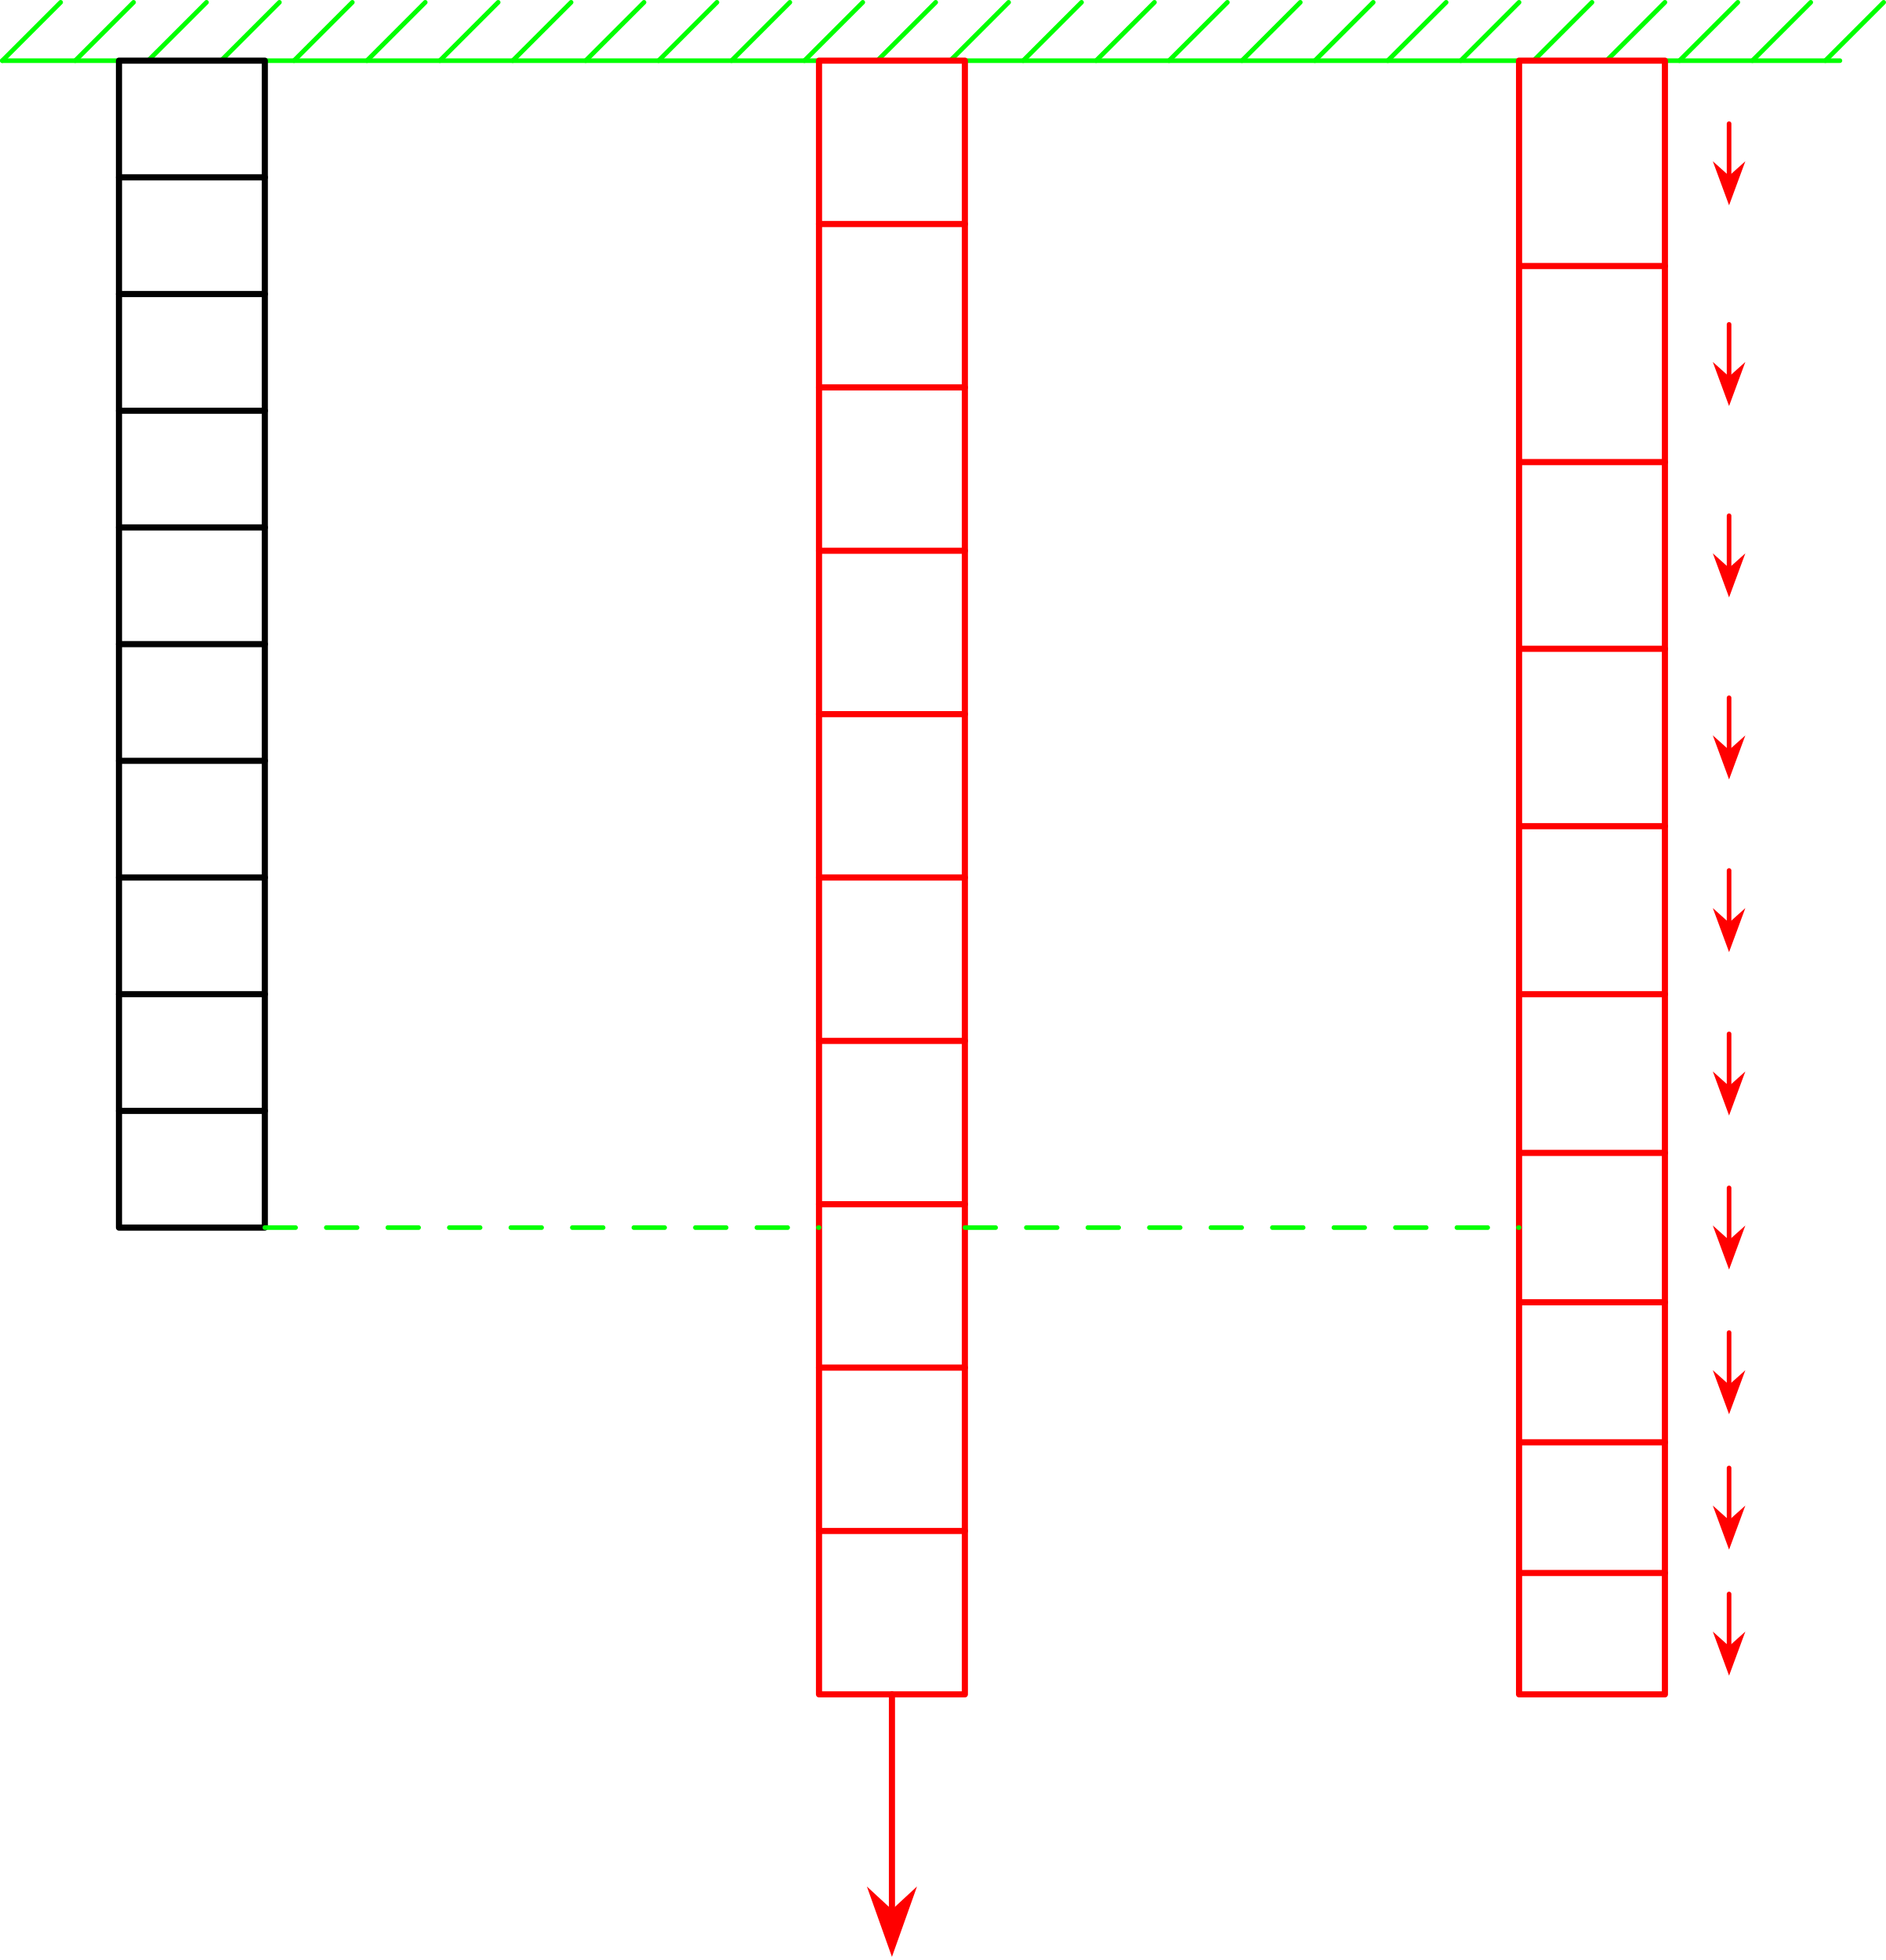
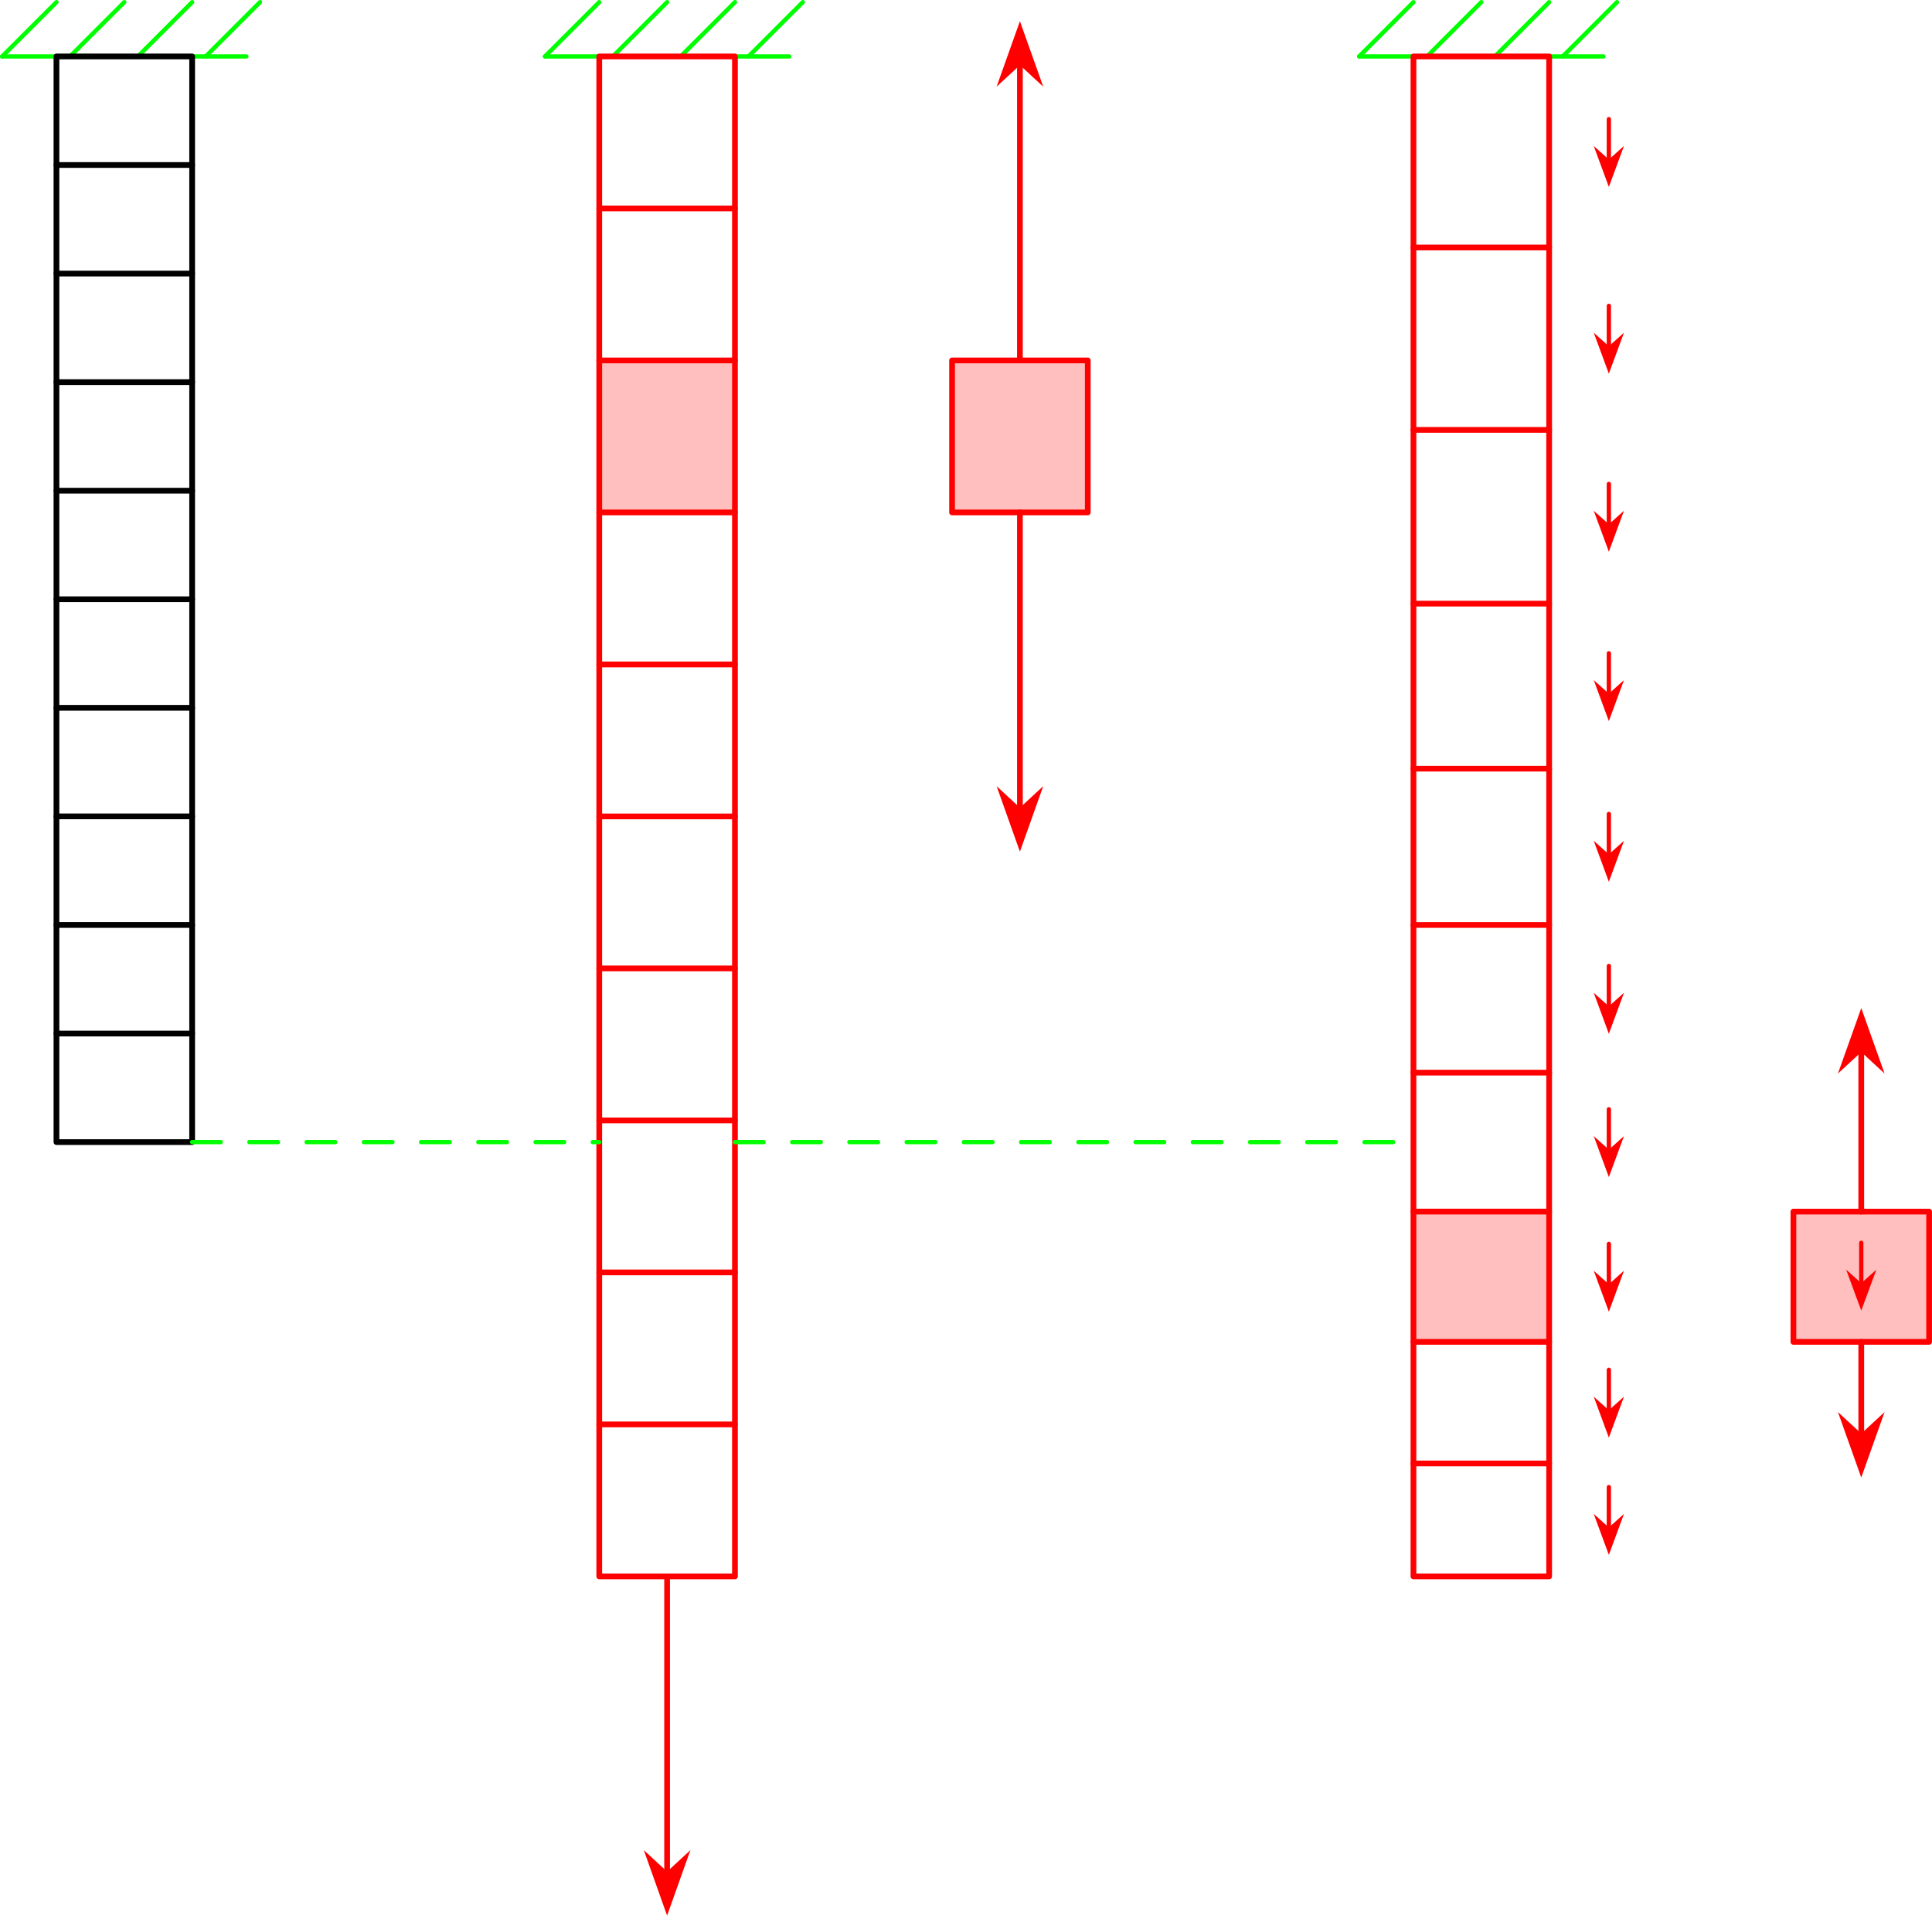
- <svg xmlns="http://www.w3.org/2000/svg" version="1.1" width="247.43pt" height="257.10pt" viewBox="-72 -72 183.283 190.444">
+ <svg xmlns="http://www.w3.org/2000/svg" version="1.1" width="272.41pt" height="270.49pt" viewBox="-72 -72 201.783 200.366">
  <g id="oznake-palice-page1">
-     <g stroke-miterlimit="10" transform="translate(-60.43745,-66.10665)scale(0.996264,-0.996264)">
+     <g stroke-miterlimit="10" transform="translate(-66.10665,-66.10665)scale(0.996264,-0.996264)">
      <g fill="#000" stroke="#000">
        <g stroke-width="0.4">
          <g stroke-width="0.6">
            <g stroke-linecap="round">
              <g stroke-linejoin="round">
                <g fill="#0f0" stroke="#0f0">
                  <g stroke-width="0.45">
-                     <path d="M-11.381 0H167.871" fill="none" />
-                   </g>
-                 </g>
-                 <g fill="#0f0" stroke="#0f0">
-                   <g stroke-width="0.45">
-                     <path d="M-11.381 0L-5.69 5.69" fill="none" />
-                   </g>
-                 </g>
-                 <g fill="#0f0" stroke="#0f0">
-                   <g stroke-width="0.45">
-                     <path d="M-4.268 0L1.423 5.69" fill="none" />
-                   </g>
-                 </g>
-                 <g fill="#0f0" stroke="#0f0">
-                   <g stroke-width="0.45">
-                     <path d="M2.845 0L8.536 5.69" fill="none" />
-                   </g>
-                 </g>
-                 <g fill="#0f0" stroke="#0f0">
-                   <g stroke-width="0.45">
-                     <path d="M9.959 0L15.649 5.69" fill="none" />
-                   </g>
-                 </g>
-                 <g fill="#0f0" stroke="#0f0">
-                   <g stroke-width="0.45">
-                     <path d="M17.072 0L22.762 5.69" fill="none" />
-                   </g>
-                 </g>
-                 <g fill="#0f0" stroke="#0f0">
-                   <g stroke-width="0.45">
-                     <path d="M24.185 0L29.875 5.69" fill="none" />
-                   </g>
-                 </g>
-                 <g fill="#0f0" stroke="#0f0">
-                   <g stroke-width="0.45">
-                     <path d="M31.298 0L36.989 5.69" fill="none" />
-                   </g>
-                 </g>
-                 <g fill="#0f0" stroke="#0f0">
-                   <g stroke-width="0.45">
-                     <path d="M38.411 0L44.102 5.69" fill="none" />
-                   </g>
-                 </g>
-                 <g fill="#0f0" stroke="#0f0">
-                   <g stroke-width="0.45">
-                     <path d="M45.525 0L51.215 5.69" fill="none" />
-                   </g>
-                 </g>
-                 <g fill="#0f0" stroke="#0f0">
-                   <g stroke-width="0.45">
-                     <path d="M52.638 0L58.328 5.69" fill="none" />
-                   </g>
-                 </g>
-                 <g fill="#0f0" stroke="#0f0">
-                   <g stroke-width="0.45">
-                     <path d="M59.751 0L65.441 5.69" fill="none" />
-                   </g>
-                 </g>
-                 <g fill="#0f0" stroke="#0f0">
-                   <g stroke-width="0.45">
-                     <path d="M66.864 0L72.555 5.69" fill="none" />
-                   </g>
-                 </g>
-                 <g fill="#0f0" stroke="#0f0">
-                   <g stroke-width="0.45">
-                     <path d="M73.977 0L79.668 5.69" fill="none" />
-                   </g>
-                 </g>
-                 <g fill="#0f0" stroke="#0f0">
-                   <g stroke-width="0.45">
-                     <path d="M81.09 0L86.781 5.69" fill="none" />
-                   </g>
-                 </g>
-                 <g fill="#0f0" stroke="#0f0">
-                   <g stroke-width="0.45">
-                     <path d="M88.204 0L93.894 5.69" fill="none" />
-                   </g>
-                 </g>
-                 <g fill="#0f0" stroke="#0f0">
-                   <g stroke-width="0.45">
-                     <path d="M95.317 0L101.007 5.69" fill="none" />
-                   </g>
-                 </g>
-                 <g fill="#0f0" stroke="#0f0">
-                   <g stroke-width="0.45">
-                     <path d="M102.43 0L108.121 5.69" fill="none" />
-                   </g>
-                 </g>
-                 <g fill="#0f0" stroke="#0f0">
-                   <g stroke-width="0.45">
-                     <path d="M109.543 0L115.234 5.69" fill="none" />
-                   </g>
-                 </g>
-                 <g fill="#0f0" stroke="#0f0">
-                   <g stroke-width="0.45">
-                     <path d="M116.656 0L122.347 5.69" fill="none" />
-                   </g>
-                 </g>
-                 <g fill="#0f0" stroke="#0f0">
-                   <g stroke-width="0.45">
-                     <path d="M123.77 0L129.46 5.69" fill="none" />
-                   </g>
-                 </g>
-                 <g fill="#0f0" stroke="#0f0">
-                   <g stroke-width="0.45">
-                     <path d="M130.883 0L136.573 5.69" fill="none" />
-                   </g>
-                 </g>
-                 <g fill="#0f0" stroke="#0f0">
-                   <g stroke-width="0.45">
-                     <path d="M137.996 0L143.686 5.69" fill="none" />
-                   </g>
-                 </g>
-                 <g fill="#0f0" stroke="#0f0">
-                   <g stroke-width="0.45">
-                     <path d="M145.109 0L150.8 5.69" fill="none" />
-                   </g>
-                 </g>
-                 <g fill="#0f0" stroke="#0f0">
-                   <g stroke-width="0.45">
-                     <path d="M152.222 0L157.913 5.69" fill="none" />
-                   </g>
-                 </g>
-                 <g fill="#0f0" stroke="#0f0">
-                   <g stroke-width="0.45">
-                     <path d="M159.336 0L165.026 5.69" fill="none" />
-                   </g>
-                 </g>
-                 <g fill="#0f0" stroke="#0f0">
-                   <g stroke-width="0.45">
-                     <path d="M166.449 0L172.139 5.69" fill="none" />
+                     <path d="M-5.69 0H19.917" fill="none" />
+                   </g>
+                 </g>
+                 <g fill="#0f0" stroke="#0f0">
+                   <g stroke-width="0.45">
+                     <path d="M-5.69 0L0 5.69" fill="none" />
+                   </g>
+                 </g>
+                 <g fill="#0f0" stroke="#0f0">
+                   <g stroke-width="0.45">
+                     <path d="M1.423 0L7.113 5.69" fill="none" />
+                   </g>
+                 </g>
+                 <g fill="#0f0" stroke="#0f0">
+                   <g stroke-width="0.45">
+                     <path d="M8.536 0L14.226 5.69" fill="none" />
+                   </g>
+                 </g>
+                 <g fill="#0f0" stroke="#0f0">
+                   <g stroke-width="0.45">
+                     <path d="M15.649 0L21.34 5.69" fill="none" />
                  </g>
                </g>
                <path d="M0 0V-113.811H14.226V0ZM14.226-113.811" fill="none" />
                <path d="M0-11.381H14.226" fill="none" />
                <path d="M0-22.762H14.226" fill="none" />
                <path d="M0-34.143H14.226" fill="none" />
                <path d="M0-45.524H14.226" fill="none" />
                <path d="M0-56.905H14.226" fill="none" />
                <path d="M0-68.286H14.226" fill="none" />
                <path d="M0-79.666H14.226" fill="none" />
                <path d="M0-91.047H14.226" fill="none" />
                <path d="M0-102.428H14.226" fill="none" />
-                 <g fill="#f00" stroke="#f00">
-                   <path d="M68.286 0V-159.336H82.513V0ZM82.513-159.336" fill="none" />
-                 </g>
-                 <g fill="#f00" stroke="#f00">
-                   <path d="M68.286-15.933H82.513" fill="none" />
-                 </g>
-                 <g fill="#f00" stroke="#f00">
-                   <path d="M68.286-31.867H82.513" fill="none" />
-                 </g>
-                 <g fill="#f00" stroke="#f00">
-                   <path d="M68.286-47.8H82.513" fill="none" />
-                 </g>
-                 <g fill="#f00" stroke="#f00">
-                   <path d="M68.286-63.734H82.513" fill="none" />
-                 </g>
-                 <g fill="#f00" stroke="#f00">
-                   <path d="M68.286-79.667H82.513" fill="none" />
-                 </g>
-                 <g fill="#f00" stroke="#f00">
-                   <path d="M68.286-95.601H82.513" fill="none" />
-                 </g>
-                 <g fill="#f00" stroke="#f00">
-                   <path d="M68.286-111.534H82.513" fill="none" />
-                 </g>
-                 <g fill="#f00" stroke="#f00">
-                   <path d="M68.286-127.468H82.513" fill="none" />
-                 </g>
-                 <g fill="#f00" stroke="#f00">
-                   <path d="M68.286-143.401H82.513" fill="none" />
-                 </g>
-                 <g fill="#f00" stroke="#f00">
-                   <path d="M75.4-159.336V-180.591" fill="none" />
-                   <g transform="matrix(0.0,-1.0,1.0,0.0,75.39961,-178.1142)">
-                     <g stroke-dasharray="none" stroke-dashoffset="0.0">
-                       <g stroke-linejoin="miter">
-                         <path d="M5.93 0L1.005 1.754L2.626 0L1.005-1.754Z" />
-                       </g>
-                     </g>
-                   </g>
-                 </g>
-                 <g fill="#f00" stroke="#f00">
-                   <path d="M136.573 0V-159.336H150.8V0ZM150.8-159.336" fill="none" />
-                 </g>
-                 <g fill="#f00" stroke="#f00">
-                   <path d="M136.573-20.031H150.8" fill="none" />
-                 </g>
-                 <g fill="#f00" stroke="#f00">
-                   <path d="M136.573-39.151H150.8" fill="none" />
-                 </g>
-                 <g fill="#f00" stroke="#f00">
-                   <path d="M136.573-57.361H150.8" fill="none" />
-                 </g>
-                 <g fill="#f00" stroke="#f00">
-                   <path d="M136.573-74.66H150.8" fill="none" />
-                 </g>
-                 <g fill="#f00" stroke="#f00">
-                   <path d="M136.573-91.049H150.8" fill="none" />
-                 </g>
-                 <g fill="#f00" stroke="#f00">
-                   <path d="M136.573-106.527H150.8" fill="none" />
-                 </g>
-                 <g fill="#f00" stroke="#f00">
-                   <path d="M136.573-121.094H150.8" fill="none" />
-                 </g>
-                 <g fill="#f00" stroke="#f00">
-                   <path d="M136.573-134.752H150.8" fill="none" />
-                 </g>
-                 <g fill="#f00" stroke="#f00">
-                   <path d="M136.573-147.498H150.8" fill="none" />
-                 </g>
-                 <g fill="#f00" stroke="#f00">
-                   <g stroke-width="0.45">
-                     <path d="M157.059-6.146V-11.42" fill="none" />
-                     <g transform="matrix(0.0,-1.0,1.0,0.0,157.0593,-9.84471)">
-                       <g stroke-dasharray="none" stroke-dashoffset="0.0">
-                         <g stroke-linejoin="miter">
-                           <path d="M3.614 0L.737 1.062L1.688 0L.737-1.062Z" />
-                         </g>
-                       </g>
-                     </g>
-                   </g>
-                 </g>
-                 <g fill="#f00" stroke="#f00">
-                   <g stroke-width="0.45">
-                     <path d="M157.059-25.721V-30.995" fill="none" />
-                     <g transform="matrix(0.0,-1.0,1.0,0.0,157.0593,-29.4203)">
-                       <g stroke-dasharray="none" stroke-dashoffset="0.0">
-                         <g stroke-linejoin="miter">
-                           <path d="M3.614 0L.737 1.062L1.688 0L.737-1.062Z" />
-                         </g>
-                       </g>
-                     </g>
-                   </g>
-                 </g>
-                 <g fill="#f00" stroke="#f00">
-                   <g stroke-width="0.45">
-                     <path d="M157.059-44.387V-49.661" fill="none" />
-                     <g transform="matrix(0.0,-1.0,1.0,0.0,157.0593,-48.08546)">
-                       <g stroke-dasharray="none" stroke-dashoffset="0.0">
-                         <g stroke-linejoin="miter">
-                           <path d="M3.614 0L.737 1.062L1.688 0L.737-1.062Z" />
-                         </g>
-                       </g>
-                     </g>
-                   </g>
-                 </g>
-                 <g fill="#f00" stroke="#f00">
-                   <g stroke-width="0.45">
-                     <path d="M157.059-62.141V-67.415" fill="none" />
-                     <g transform="matrix(0.0,-1.0,1.0,0.0,157.0593,-65.84021)">
-                       <g stroke-dasharray="none" stroke-dashoffset="0.0">
-                         <g stroke-linejoin="miter">
-                           <path d="M3.614 0L.737 1.062L1.688 0L.737-1.062Z" />
-                         </g>
-                       </g>
-                     </g>
-                   </g>
-                 </g>
-                 <g fill="#f00" stroke="#f00">
-                   <g stroke-width="0.45">
-                     <path d="M157.059-78.985V-84.259" fill="none" />
-                     <g transform="matrix(0.0,-1.0,1.0,0.0,157.0593,-82.68411)">
-                       <g stroke-dasharray="none" stroke-dashoffset="0.0">
-                         <g stroke-linejoin="miter">
-                           <path d="M3.614 0L.737 1.062L1.688 0L.737-1.062Z" />
-                         </g>
-                       </g>
-                     </g>
-                   </g>
-                 </g>
-                 <g fill="#f00" stroke="#f00">
-                   <g stroke-width="0.45">
-                     <path d="M157.059-94.919V-100.193" fill="none" />
-                     <g transform="matrix(0.0,-1.0,1.0,0.0,157.0593,-98.61801)">
-                       <g stroke-dasharray="none" stroke-dashoffset="0.0">
-                         <g stroke-linejoin="miter">
-                           <path d="M3.614 0L.737 1.062L1.688 0L.737-1.062Z" />
-                         </g>
-                       </g>
-                     </g>
-                   </g>
-                 </g>
-                 <g fill="#f00" stroke="#f00">
-                   <g stroke-width="0.45">
-                     <path d="M157.059-109.942V-115.216" fill="none" />
-                     <g transform="matrix(0.0,-1.0,1.0,0.0,157.0593,-113.6411)">
-                       <g stroke-dasharray="none" stroke-dashoffset="0.0">
-                         <g stroke-linejoin="miter">
-                           <path d="M3.614 0L.737 1.062L1.688 0L.737-1.062Z" />
-                         </g>
-                       </g>
-                     </g>
-                   </g>
-                 </g>
-                 <g fill="#f00" stroke="#f00">
-                   <g stroke-width="0.45">
-                     <path d="M157.059-124.055V-129.329" fill="none" />
-                     <g transform="matrix(0.0,-1.0,1.0,0.0,157.0593,-127.7537)">
-                       <g stroke-dasharray="none" stroke-dashoffset="0.0">
-                         <g stroke-linejoin="miter">
-                           <path d="M3.614 0L.737 1.062L1.688 0L.737-1.062Z" />
-                         </g>
-                       </g>
-                     </g>
-                   </g>
-                 </g>
-                 <g fill="#f00" stroke="#f00">
-                   <g stroke-width="0.45">
-                     <path d="M157.059-137.257V-142.531" fill="none" />
-                     <g transform="matrix(0.0,-1.0,1.0,0.0,157.0593,-140.9559)">
-                       <g stroke-dasharray="none" stroke-dashoffset="0.0">
-                         <g stroke-linejoin="miter">
-                           <path d="M3.614 0L.737 1.062L1.688 0L.737-1.062Z" />
-                         </g>
-                       </g>
-                     </g>
-                   </g>
-                 </g>
-                 <g fill="#f00" stroke="#f00">
-                   <g stroke-width="0.45">
-                     <path d="M157.059-149.548V-154.822" fill="none" />
-                     <g transform="matrix(0.0,-1.0,1.0,0.0,157.0593,-153.2472)">
+                 <g fill="#0f0" stroke="#0f0">
+                   <g stroke-width="0.45">
+                     <path d="M51.215 0H76.822" fill="none" />
+                   </g>
+                 </g>
+                 <g fill="#0f0" stroke="#0f0">
+                   <g stroke-width="0.45">
+                     <path d="M51.215 0L56.906 5.69" fill="none" />
+                   </g>
+                 </g>
+                 <g fill="#0f0" stroke="#0f0">
+                   <g stroke-width="0.45">
+                     <path d="M58.328 0L64.019 5.69" fill="none" />
+                   </g>
+                 </g>
+                 <g fill="#0f0" stroke="#0f0">
+                   <g stroke-width="0.45">
+                     <path d="M65.441 0L71.132 5.69" fill="none" />
+                   </g>
+                 </g>
+                 <g fill="#0f0" stroke="#0f0">
+                   <g stroke-width="0.45">
+                     <path d="M72.555 0L78.245 5.69" fill="none" />
+                   </g>
+                 </g>
+                 <g fill="#f00" stroke="#f00">
+                   <g stroke-opacity="0.25">
+                     <g fill-opacity="0.25">
+                       <path d="M56.906-31.867V-47.8H71.132V-31.867ZM71.132-47.8" stroke="none" />
+                     </g>
+                   </g>
+                 </g>
+                 <g fill="#f00" stroke="#f00">
+                   <path d="M56.906 0V-159.336H71.132V0ZM71.132-159.336" fill="none" />
+                 </g>
+                 <g fill="#f00" stroke="#f00">
+                   <path d="M56.906-15.933H71.132" fill="none" />
+                 </g>
+                 <g fill="#f00" stroke="#f00">
+                   <path d="M56.906-31.867H71.132" fill="none" />
+                 </g>
+                 <g fill="#f00" stroke="#f00">
+                   <path d="M56.906-47.8H71.132" fill="none" />
+                 </g>
+                 <g fill="#f00" stroke="#f00">
+                   <path d="M56.906-63.734H71.132" fill="none" />
+                 </g>
+                 <g fill="#f00" stroke="#f00">
+                   <path d="M56.906-79.667H71.132" fill="none" />
+                 </g>
+                 <g fill="#f00" stroke="#f00">
+                   <path d="M56.906-95.601H71.132" fill="none" />
+                 </g>
+                 <g fill="#f00" stroke="#f00">
+                   <path d="M56.906-111.534H71.132" fill="none" />
+                 </g>
+                 <g fill="#f00" stroke="#f00">
+                   <path d="M56.906-127.468H71.132" fill="none" />
+                 </g>
+                 <g fill="#f00" stroke="#f00">
+                   <path d="M56.906-143.401H71.132" fill="none" />
+                 </g>
+                 <g fill="#f00" stroke="#f00">
+                   <path d="M64.019-159.336V-190.549" fill="none" />
+                   <g transform="matrix(0.0,-1.0,1.0,0.0,64.01868,-188.0728)">
+                     <g stroke-dasharray="none" stroke-dashoffset="0.0">
+                       <g stroke-linejoin="miter">
+                         <path d="M5.93 0L1.005 1.754L2.626 0L1.005-1.754Z" />
+                       </g>
+                     </g>
+                   </g>
+                 </g>
+                 <g fill="#f00" stroke="#f00">
+                   <g stroke-opacity="0.25">
+                     <g fill-opacity="0.25">
+                       <path d="M93.894-31.867V-47.8H108.121V-31.867ZM108.121-47.8" stroke="none" />
+                     </g>
+                   </g>
+                 </g>
+                 <g fill="#f00" stroke="#f00">
+                   <path d="M93.894-31.867V-47.8H108.121V-31.867ZM108.121-47.8" fill="none" />
+                 </g>
+                 <g fill="#f00" stroke="#f00">
+                   <path d="M101.007-31.867V-.653" fill="none" />
+                   <g transform="matrix(0.0,1.0,-1.0,0.0,101.0073,-3.12965)">
+                     <g stroke-dasharray="none" stroke-dashoffset="0.0">
+                       <g stroke-linejoin="miter">
+                         <path d="M5.93 0L1.005 1.754L2.626 0L1.005-1.754Z" />
+                       </g>
+                     </g>
+                   </g>
+                 </g>
+                 <g fill="#f00" stroke="#f00">
+                   <path d="M101.007-47.8V-79.014" fill="none" />
+                   <g transform="matrix(0.0,-1.0,1.0,0.0,101.0073,-76.53767)">
+                     <g stroke-dasharray="none" stroke-dashoffset="0.0">
+                       <g stroke-linejoin="miter">
+                         <path d="M5.93 0L1.005 1.754L2.626 0L1.005-1.754Z" />
+                       </g>
+                     </g>
+                   </g>
+                 </g>
+                 <g fill="#0f0" stroke="#0f0">
+                   <g stroke-width="0.45">
+                     <path d="M136.573 0H162.181" fill="none" />
+                   </g>
+                 </g>
+                 <g fill="#0f0" stroke="#0f0">
+                   <g stroke-width="0.45">
+                     <path d="M136.573 0L142.264 5.69" fill="none" />
+                   </g>
+                 </g>
+                 <g fill="#0f0" stroke="#0f0">
+                   <g stroke-width="0.45">
+                     <path d="M143.686 0L149.377 5.69" fill="none" />
+                   </g>
+                 </g>
+                 <g fill="#0f0" stroke="#0f0">
+                   <g stroke-width="0.45">
+                     <path d="M150.8 0L156.49 5.69" fill="none" />
+                   </g>
+                 </g>
+                 <g fill="#0f0" stroke="#0f0">
+                   <g stroke-width="0.45">
+                     <path d="M157.913 0L163.603 5.69" fill="none" />
+                   </g>
+                 </g>
+                 <g fill="#f00" stroke="#f00">
+                   <g stroke-opacity="0.25">
+                     <g fill-opacity="0.25">
+                       <path d="M142.264-121.095V-134.752H156.49V-121.095ZM156.49-134.752" stroke="none" />
+                     </g>
+                   </g>
+                 </g>
+                 <g fill="#f00" stroke="#f00">
+                   <path d="M142.264 0V-159.336H156.49V0ZM156.49-159.336" fill="none" />
+                 </g>
+                 <g fill="#f00" stroke="#f00">
+                   <path d="M142.264-20.031H156.49" fill="none" />
+                 </g>
+                 <g fill="#f00" stroke="#f00">
+                   <path d="M142.264-39.151H156.49" fill="none" />
+                 </g>
+                 <g fill="#f00" stroke="#f00">
+                   <path d="M142.264-57.361H156.49" fill="none" />
+                 </g>
+                 <g fill="#f00" stroke="#f00">
+                   <path d="M142.264-74.66H156.49" fill="none" />
+                 </g>
+                 <g fill="#f00" stroke="#f00">
+                   <path d="M142.264-91.049H156.49" fill="none" />
+                 </g>
+                 <g fill="#f00" stroke="#f00">
+                   <path d="M142.264-106.527H156.49" fill="none" />
+                 </g>
+                 <g fill="#f00" stroke="#f00">
+                   <path d="M142.264-121.094H156.49" fill="none" />
+                 </g>
+                 <g fill="#f00" stroke="#f00">
+                   <path d="M142.264-134.752H156.49" fill="none" />
+                 </g>
+                 <g fill="#f00" stroke="#f00">
+                   <path d="M142.264-147.498H156.49" fill="none" />
+                 </g>
+                 <g fill="#f00" stroke="#f00">
+                   <g stroke-width="0.45">
+                     <path d="M162.75-6.573V-10.993" fill="none" />
+                     <g transform="matrix(0.0,-1.0,1.0,0.0,162.7498,-9.41794)">
+                       <g stroke-dasharray="none" stroke-dashoffset="0.0">
+                         <g stroke-linejoin="miter">
+                           <path d="M3.614 0L.737 1.062L1.688 0L.737-1.062Z" />
+                         </g>
+                       </g>
+                     </g>
+                   </g>
+                 </g>
+                 <g fill="#f00" stroke="#f00">
+                   <g stroke-width="0.45">
+                     <path d="M162.75-26.148V-30.569" fill="none" />
+                     <g transform="matrix(0.0,-1.0,1.0,0.0,162.7498,-28.99353)">
+                       <g stroke-dasharray="none" stroke-dashoffset="0.0">
+                         <g stroke-linejoin="miter">
+                           <path d="M3.614 0L.737 1.062L1.688 0L.737-1.062Z" />
+                         </g>
+                       </g>
+                     </g>
+                   </g>
+                 </g>
+                 <g fill="#f00" stroke="#f00">
+                   <g stroke-width="0.45">
+                     <path d="M162.75-44.813V-49.234" fill="none" />
+                     <g transform="matrix(0.0,-1.0,1.0,0.0,162.7498,-47.65869)">
+                       <g stroke-dasharray="none" stroke-dashoffset="0.0">
+                         <g stroke-linejoin="miter">
+                           <path d="M3.614 0L.737 1.062L1.688 0L.737-1.062Z" />
+                         </g>
+                       </g>
+                     </g>
+                   </g>
+                 </g>
+                 <g fill="#f00" stroke="#f00">
+                   <g stroke-width="0.45">
+                     <path d="M162.75-62.568V-66.989" fill="none" />
+                     <g transform="matrix(0.0,-1.0,1.0,0.0,162.7498,-65.41344)">
+                       <g stroke-dasharray="none" stroke-dashoffset="0.0">
+                         <g stroke-linejoin="miter">
+                           <path d="M3.614 0L.737 1.062L1.688 0L.737-1.062Z" />
+                         </g>
+                       </g>
+                     </g>
+                   </g>
+                 </g>
+                 <g fill="#f00" stroke="#f00">
+                   <g stroke-width="0.45">
+                     <path d="M162.75-79.412V-83.833" fill="none" />
+                     <g transform="matrix(0.0,-1.0,1.0,0.0,162.7498,-82.25732)">
+                       <g stroke-dasharray="none" stroke-dashoffset="0.0">
+                         <g stroke-linejoin="miter">
+                           <path d="M3.614 0L.737 1.062L1.688 0L.737-1.062Z" />
+                         </g>
+                       </g>
+                     </g>
+                   </g>
+                 </g>
+                 <g fill="#f00" stroke="#f00">
+                   <g stroke-width="0.45">
+                     <path d="M162.75-95.346V-99.766" fill="none" />
+                     <g transform="matrix(0.0,-1.0,1.0,0.0,162.7498,-98.19124)">
+                       <g stroke-dasharray="none" stroke-dashoffset="0.0">
+                         <g stroke-linejoin="miter">
+                           <path d="M3.614 0L.737 1.062L1.688 0L.737-1.062Z" />
+                         </g>
+                       </g>
+                     </g>
+                   </g>
+                 </g>
+                 <g fill="#f00" stroke="#f00">
+                   <g stroke-width="0.45">
+                     <path d="M162.75-110.369V-114.789" fill="none" />
+                     <g transform="matrix(0.0,-1.0,1.0,0.0,162.7498,-113.2143)">
+                       <g stroke-dasharray="none" stroke-dashoffset="0.0">
+                         <g stroke-linejoin="miter">
+                           <path d="M3.614 0L.737 1.062L1.688 0L.737-1.062Z" />
+                         </g>
+                       </g>
+                     </g>
+                   </g>
+                 </g>
+                 <g fill="#f00" stroke="#f00">
+                   <g stroke-width="0.45">
+                     <path d="M162.75-124.482V-128.902" fill="none" />
+                     <g transform="matrix(0.0,-1.0,1.0,0.0,162.7498,-127.3269)">
+                       <g stroke-dasharray="none" stroke-dashoffset="0.0">
+                         <g stroke-linejoin="miter">
+                           <path d="M3.614 0L.737 1.062L1.688 0L.737-1.062Z" />
+                         </g>
+                       </g>
+                     </g>
+                   </g>
+                 </g>
+                 <g fill="#f00" stroke="#f00">
+                   <g stroke-width="0.45">
+                     <path d="M162.75-137.684V-142.104" fill="none" />
+                     <g transform="matrix(0.0,-1.0,1.0,0.0,162.7498,-140.5291)">
+                       <g stroke-dasharray="none" stroke-dashoffset="0.0">
+                         <g stroke-linejoin="miter">
+                           <path d="M3.614 0L.737 1.062L1.688 0L.737-1.062Z" />
+                         </g>
+                       </g>
+                     </g>
+                   </g>
+                 </g>
+                 <g fill="#f00" stroke="#f00">
+                   <g stroke-width="0.45">
+                     <path d="M162.75-149.975V-154.396" fill="none" />
+                     <g transform="matrix(0.0,-1.0,1.0,0.0,162.7498,-152.8204)">
+                       <g stroke-dasharray="none" stroke-dashoffset="0.0">
+                         <g stroke-linejoin="miter">
+                           <path d="M3.614 0L.737 1.062L1.688 0L.737-1.062Z" />
+                         </g>
+                       </g>
+                     </g>
+                   </g>
+                 </g>
+                 <g fill="#f00" stroke="#f00">
+                   <g stroke-opacity="0.25">
+                     <g fill-opacity="0.25">
+                       <path d="M182.097-121.095V-134.752H196.324V-121.095ZM196.324-134.752" stroke="none" />
+                     </g>
+                   </g>
+                 </g>
+                 <g fill="#f00" stroke="#f00">
+                   <path d="M182.097-121.095V-134.752H196.324V-121.095ZM196.324-134.752" fill="none" />
+                 </g>
+                 <g fill="#f00" stroke="#f00">
+                   <path d="M189.211-121.095V-104.107" fill="none" />
+                   <g transform="matrix(0.0,1.0,-1.0,0.0,189.2106,-106.5839)">
+                     <g stroke-dasharray="none" stroke-dashoffset="0.0">
+                       <g stroke-linejoin="miter">
+                         <path d="M5.93 0L1.005 1.754L2.626 0L1.005-1.754Z" />
+                       </g>
+                     </g>
+                   </g>
+                 </g>
+                 <g fill="#f00" stroke="#f00">
+                   <path d="M189.211-134.752V-144.626" fill="none" />
+                   <g transform="matrix(0.0,-1.0,1.0,0.0,189.2106,-142.1497)">
+                     <g stroke-dasharray="none" stroke-dashoffset="0.0">
+                       <g stroke-linejoin="miter">
+                         <path d="M5.93 0L1.005 1.754L2.626 0L1.005-1.754Z" />
+                       </g>
+                     </g>
+                   </g>
+                 </g>
+                 <g fill="#f00" stroke="#f00">
+                   <g stroke-width="0.45">
+                     <path d="M189.211-124.367V-128.787" fill="none" />
+                     <g transform="matrix(0.0,-1.0,1.0,0.0,189.2106,-127.2123)">
                      <g stroke-dasharray="none" stroke-dashoffset="0.0">
                        <g stroke-linejoin="miter">
                          <path d="M3.614 0L.737 1.062L1.688 0L.737-1.062Z" />
                        </g>
                      </g>
                    </g>
                  </g>
                </g>
                <g fill="#0f0" stroke="#0f0">
                  <g stroke-dasharray="3.0,3.0" stroke-dashoffset="0.0">
                    <g stroke-width="0.45">
-                       <path d="M14.226-113.811H68.286" fill="none" />
+                       <path d="M14.226-113.811H56.905" fill="none" />
                    </g>
                  </g>
                </g>
                <g fill="#0f0" stroke="#0f0">
                  <g stroke-dasharray="3.0,3.0" stroke-dashoffset="0.0">
                    <g stroke-width="0.45">
-                       <path d="M82.513-113.811H136.573" fill="none" />
+                       <path d="M71.132-113.811H142.264" fill="none" />
                    </g>
                  </g>
                </g>
              </g>
            </g>
          </g>
        </g>
      </g>
    </g>
  </g>
</svg>
